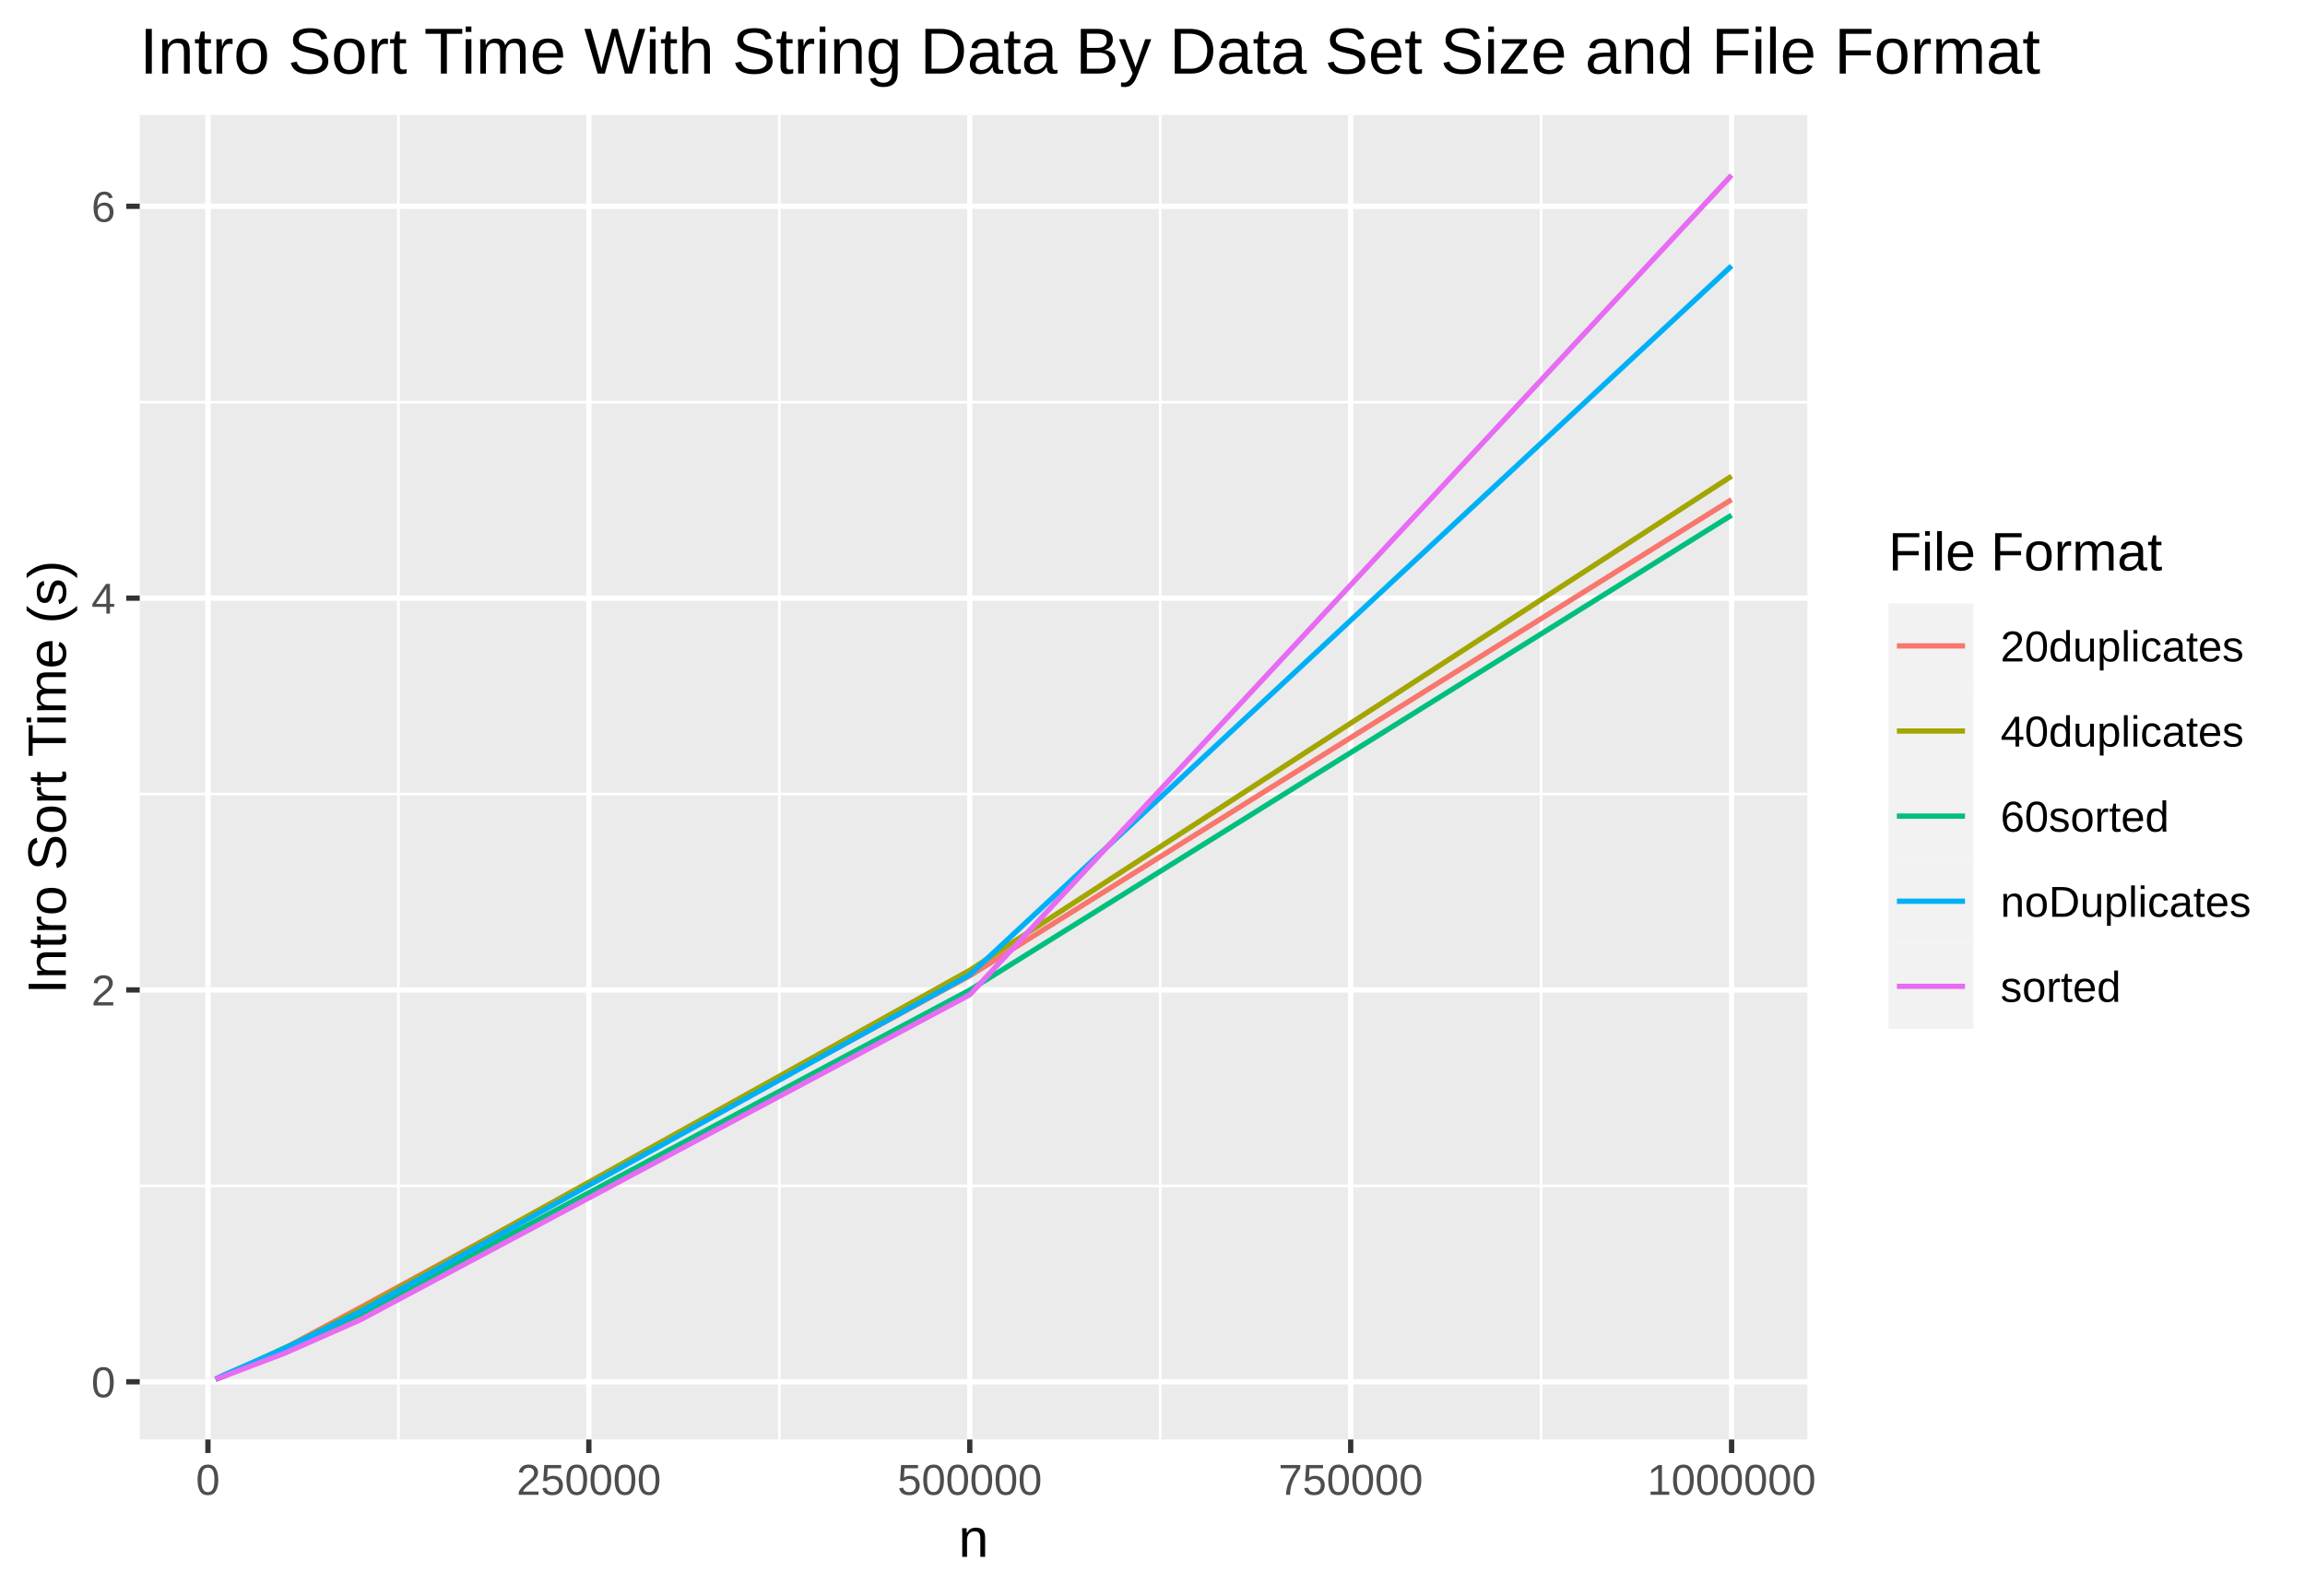
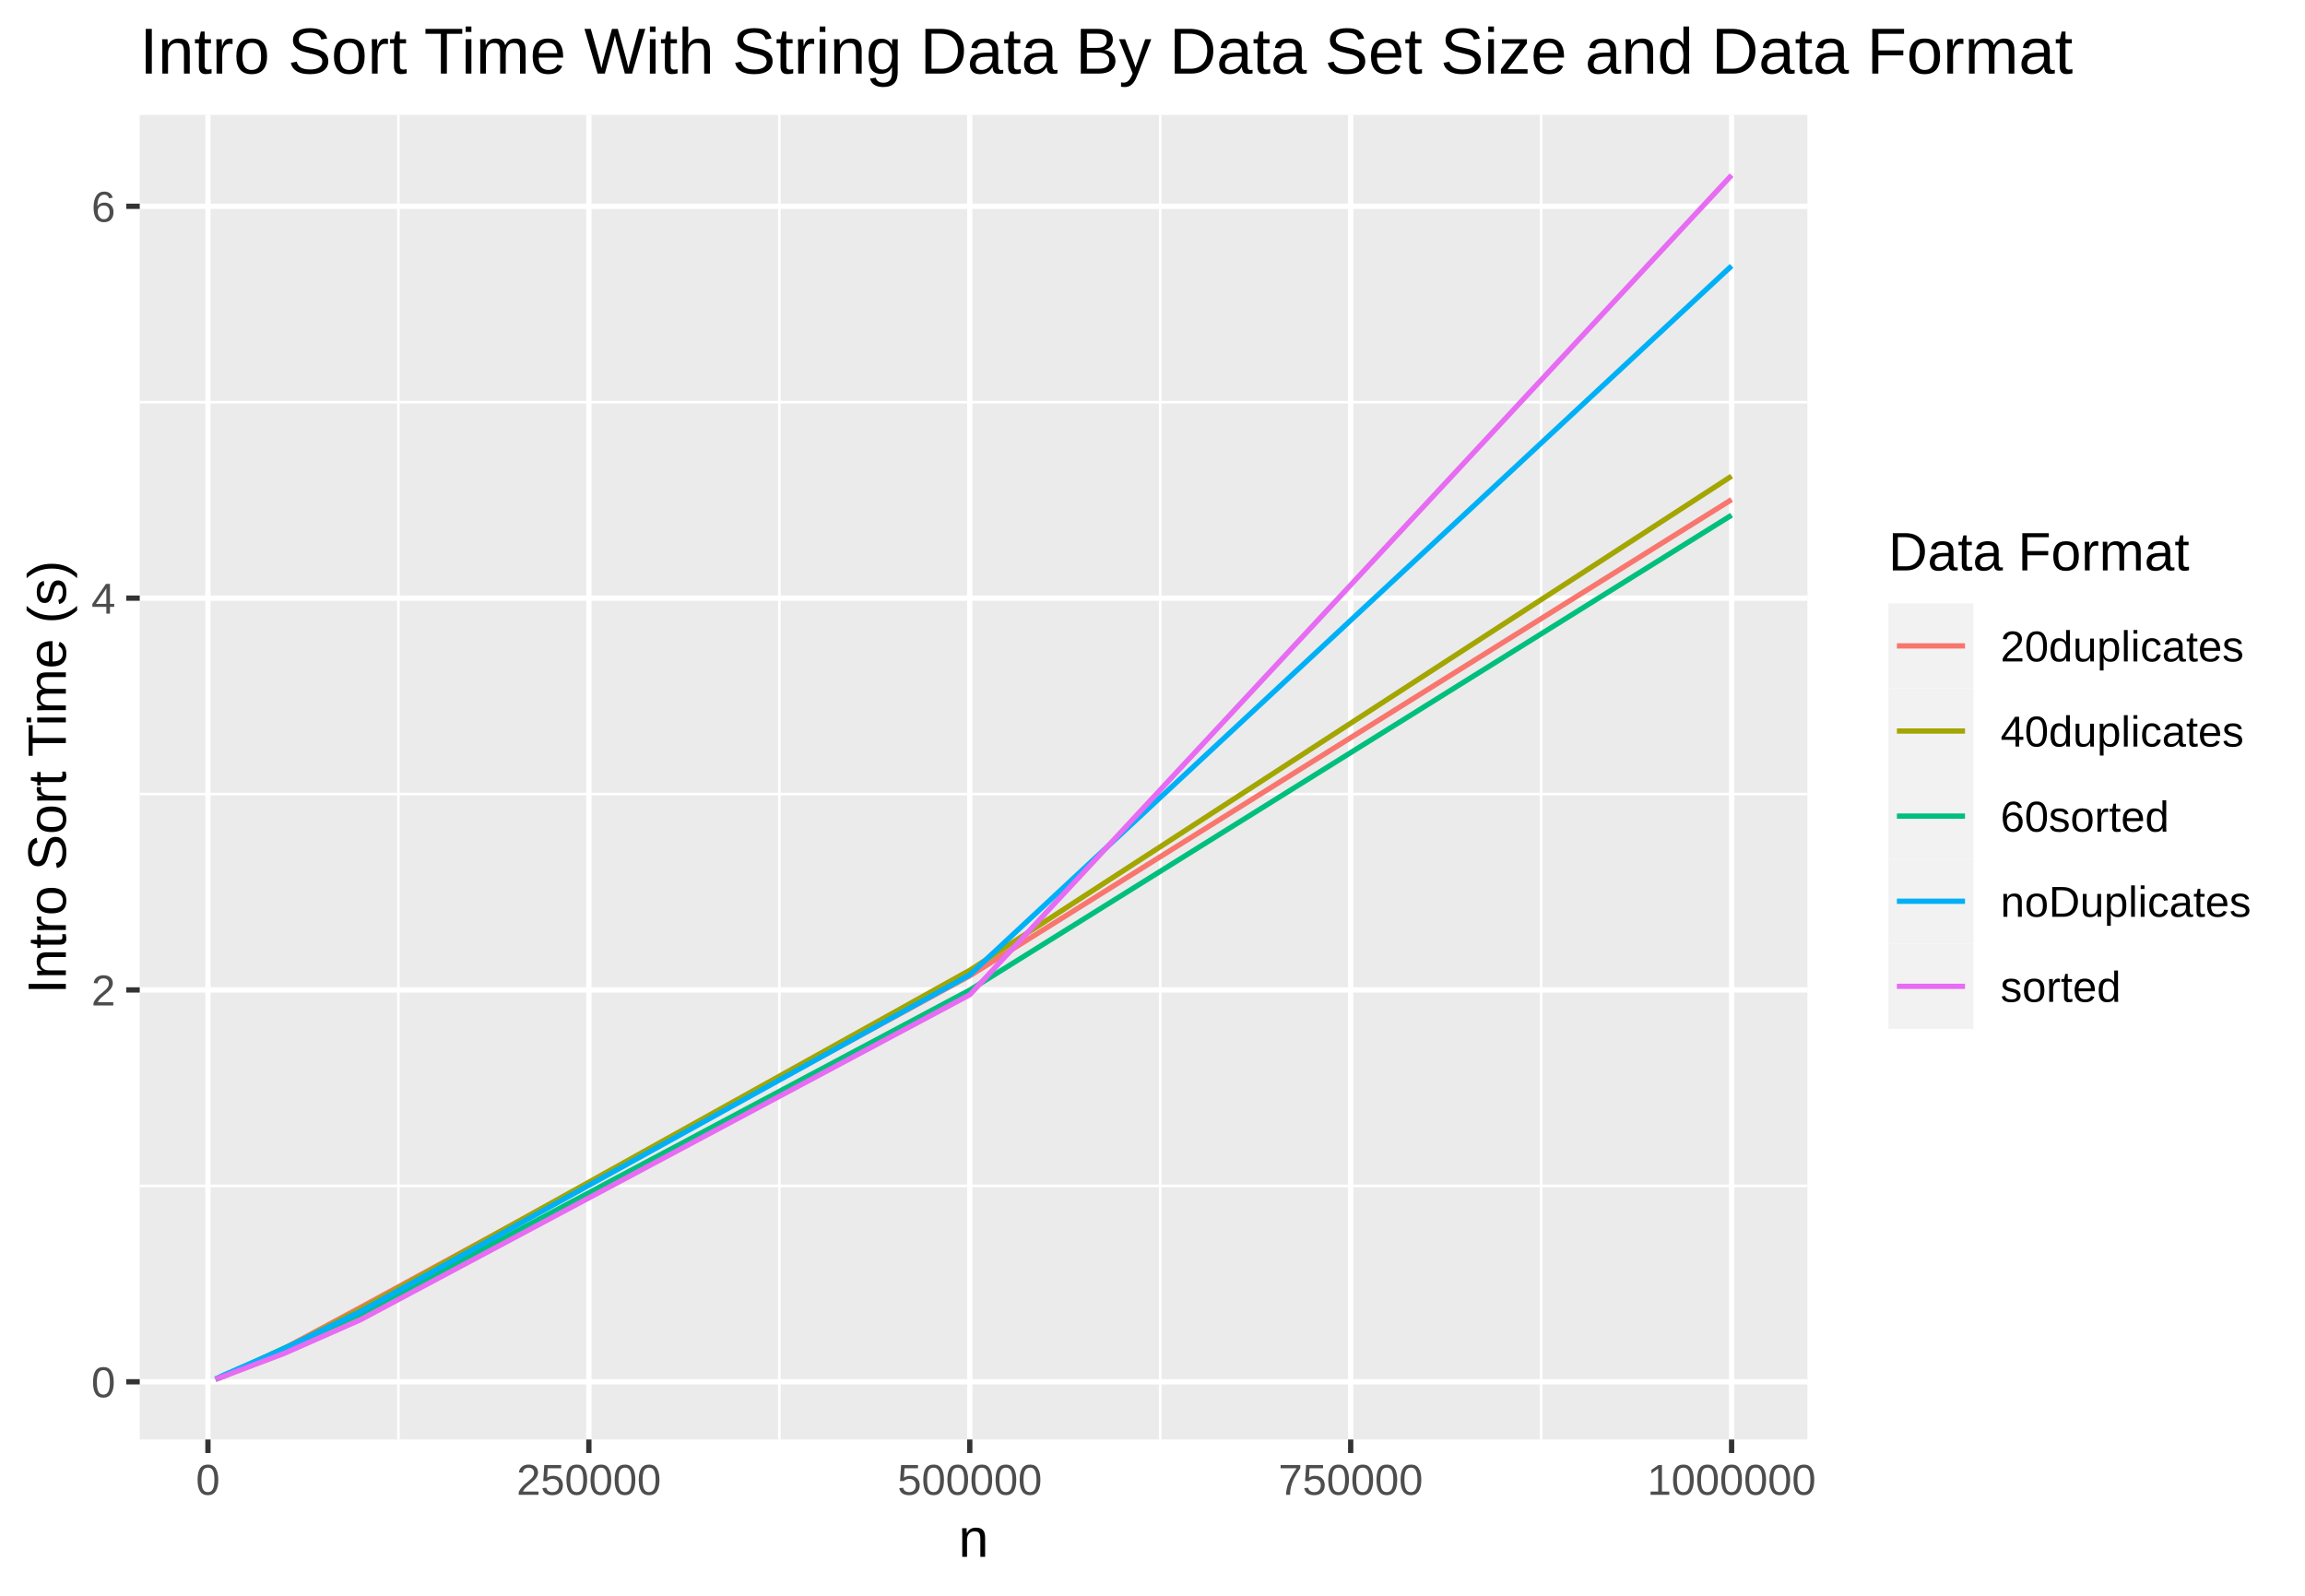
<svg xmlns="http://www.w3.org/2000/svg" class="svglite" width="468.00pt" height="324.00pt" viewBox="0 0 468.00 324.00">
  <defs>
    <style type="text/css">
    .svglite line, .svglite polyline, .svglite polygon, .svglite path, .svglite rect, .svglite circle {
      fill: none;
      stroke: #000000;
      stroke-linecap: round;
      stroke-linejoin: round;
      stroke-miterlimit: 10.00;
    }
    .svglite text {
      white-space: pre;
    }
  </style>
  </defs>
  <rect width="100%" height="100%" style="stroke: none; fill: #FFFFFF;" />
  <defs>
    <clipPath id="cpMC4wMHw0NjguMDB8MC4wMHwzMjQuMDA=">
      <rect x="0.00" y="0.00" width="468.00" height="324.00" />
    </clipPath>
  </defs>
  <g clip-path="url(#cpMC4wMHw0NjguMDB8MC4wMHwzMjQuMDA=)">
    <rect x="0.00" y="0.00" width="468.00" height="324.00" style="stroke-width: 1.07; stroke: #FFFFFF; fill: #FFFFFF;" />
  </g>
  <defs>
    <clipPath id="cpMjguMzd8MzY2Ljk4fDIzLjM0fDI5Mi4yNw==">
      <rect x="28.37" y="23.34" width="338.60" height="268.93" />
    </clipPath>
  </defs>
  <g clip-path="url(#cpMjguMzd8MzY2Ljk4fDIzLjM0fDI5Mi4yNw==)">
    <rect x="28.37" y="23.34" width="338.60" height="268.93" style="stroke-width: 1.07; stroke: none; fill: #EBEBEB;" />
    <polyline points="28.37,240.77 366.98,240.77 " style="stroke-width: 0.53; stroke: #FFFFFF; stroke-linecap: butt;" />
    <polyline points="28.37,161.22 366.98,161.22 " style="stroke-width: 0.53; stroke: #FFFFFF; stroke-linecap: butt;" />
    <polyline points="28.37,81.66 366.98,81.66 " style="stroke-width: 0.53; stroke: #FFFFFF; stroke-linecap: butt;" />
    <polyline points="80.89,292.27 80.89,23.34 " style="stroke-width: 0.53; stroke: #FFFFFF; stroke-linecap: butt;" />
    <polyline points="158.23,292.27 158.23,23.34 " style="stroke-width: 0.53; stroke: #FFFFFF; stroke-linecap: butt;" />
    <polyline points="235.57,292.27 235.57,23.34 " style="stroke-width: 0.53; stroke: #FFFFFF; stroke-linecap: butt;" />
    <polyline points="312.91,292.27 312.91,23.34 " style="stroke-width: 0.53; stroke: #FFFFFF; stroke-linecap: butt;" />
    <polyline points="28.37,280.55 366.98,280.55 " style="stroke-width: 1.07; stroke: #FFFFFF; stroke-linecap: butt;" />
    <polyline points="28.37,200.99 366.98,200.99 " style="stroke-width: 1.07; stroke: #FFFFFF; stroke-linecap: butt;" />
    <polyline points="28.37,121.44 366.98,121.44 " style="stroke-width: 1.07; stroke: #FFFFFF; stroke-linecap: butt;" />
    <polyline points="28.37,41.88 366.98,41.88 " style="stroke-width: 1.07; stroke: #FFFFFF; stroke-linecap: butt;" />
    <polyline points="42.22,292.27 42.22,23.34 " style="stroke-width: 1.07; stroke: #FFFFFF; stroke-linecap: butt;" />
    <polyline points="119.56,292.27 119.56,23.34 " style="stroke-width: 1.07; stroke: #FFFFFF; stroke-linecap: butt;" />
    <polyline points="196.90,292.27 196.90,23.34 " style="stroke-width: 1.07; stroke: #FFFFFF; stroke-linecap: butt;" />
    <polyline points="274.24,292.27 274.24,23.34 " style="stroke-width: 1.07; stroke: #FFFFFF; stroke-linecap: butt;" />
    <polyline points="351.58,292.27 351.58,23.34 " style="stroke-width: 1.07; stroke: #FFFFFF; stroke-linecap: butt;" />
    <polyline points="43.76,280.01 45.31,279.48 57.68,273.79 73.15,265.48 196.90,198.12 351.58,101.43 " style="stroke-width: 1.07; stroke: #F8766D; stroke-linecap: butt;" />
    <polyline points="43.76,279.99 45.31,279.46 57.68,273.94 73.15,265.83 196.90,197.00 351.58,96.67 " style="stroke-width: 1.07; stroke: #A3A500; stroke-linecap: butt;" />
    <polyline points="43.76,280.04 45.31,279.42 57.68,273.73 73.15,266.86 196.90,201.02 351.58,104.59 " style="stroke-width: 1.07; stroke: #00BF7D; stroke-linecap: butt;" />
    <polyline points="43.76,280.02 45.31,279.24 57.68,273.85 73.15,266.31 196.90,197.91 351.58,53.98 " style="stroke-width: 1.07; stroke: #00B0F6; stroke-linecap: butt;" />
    <polyline points="43.76,280.02 45.31,279.48 57.68,274.79 73.15,267.97 196.90,201.97 351.58,35.56 " style="stroke-width: 1.07; stroke: #E76BF3; stroke-linecap: butt;" />
  </g>
  <g clip-path="url(#cpMC4wMHw0NjguMDB8MC4wMHwzMjQuMDA=)">
    <text x="23.44" y="283.70" text-anchor="end" style="font-size: 8.80px;fill: #4D4D4D; font-family: &quot;Arial&quot;;" textLength="4.90px" lengthAdjust="spacingAndGlyphs">0</text>
    <text x="23.44" y="204.15" text-anchor="end" style="font-size: 8.80px;fill: #4D4D4D; font-family: &quot;Arial&quot;;" textLength="4.90px" lengthAdjust="spacingAndGlyphs">2</text>
    <text x="23.44" y="124.59" text-anchor="end" style="font-size: 8.80px;fill: #4D4D4D; font-family: &quot;Arial&quot;;" textLength="4.90px" lengthAdjust="spacingAndGlyphs">4</text>
    <text x="23.44" y="45.04" text-anchor="end" style="font-size: 8.80px;fill: #4D4D4D; font-family: &quot;Arial&quot;;" textLength="4.90px" lengthAdjust="spacingAndGlyphs">6</text>
    <polyline points="25.63,280.55 28.37,280.55 " style="stroke-width: 1.07; stroke: #333333; stroke-linecap: butt;" />
    <polyline points="25.63,200.99 28.37,200.99 " style="stroke-width: 1.07; stroke: #333333; stroke-linecap: butt;" />
    <polyline points="25.63,121.44 28.37,121.44 " style="stroke-width: 1.07; stroke: #333333; stroke-linecap: butt;" />
    <polyline points="25.63,41.88 28.37,41.88 " style="stroke-width: 1.07; stroke: #333333; stroke-linecap: butt;" />
    <polyline points="42.22,295.01 42.22,292.27 " style="stroke-width: 1.07; stroke: #333333; stroke-linecap: butt;" />
    <polyline points="119.56,295.01 119.56,292.27 " style="stroke-width: 1.07; stroke: #333333; stroke-linecap: butt;" />
    <polyline points="196.90,295.01 196.90,292.27 " style="stroke-width: 1.07; stroke: #333333; stroke-linecap: butt;" />
    <polyline points="274.24,295.01 274.24,292.27 " style="stroke-width: 1.07; stroke: #333333; stroke-linecap: butt;" />
    <polyline points="351.58,295.01 351.58,292.27 " style="stroke-width: 1.07; stroke: #333333; stroke-linecap: butt;" />
    <text x="42.22" y="303.50" text-anchor="middle" style="font-size: 8.80px;fill: #4D4D4D; font-family: &quot;Arial&quot;;" textLength="4.90px" lengthAdjust="spacingAndGlyphs">0</text>
    <text x="119.56" y="303.50" text-anchor="middle" style="font-size: 8.80px;fill: #4D4D4D; font-family: &quot;Arial&quot;;" textLength="29.38px" lengthAdjust="spacingAndGlyphs">250000</text>
    <text x="196.90" y="303.50" text-anchor="middle" style="font-size: 8.80px;fill: #4D4D4D; font-family: &quot;Arial&quot;;" textLength="29.38px" lengthAdjust="spacingAndGlyphs">500000</text>
    <text x="274.24" y="303.50" text-anchor="middle" style="font-size: 8.80px;fill: #4D4D4D; font-family: &quot;Arial&quot;;" textLength="29.38px" lengthAdjust="spacingAndGlyphs">750000</text>
    <text x="351.58" y="303.50" text-anchor="middle" style="font-size: 8.80px;fill: #4D4D4D; font-family: &quot;Arial&quot;;" textLength="34.27px" lengthAdjust="spacingAndGlyphs">1000000</text>
    <text x="197.67" y="316.09" text-anchor="middle" style="font-size: 11.00px; font-family: &quot;Arial&quot;;" textLength="6.12px" lengthAdjust="spacingAndGlyphs">n</text>
    <text transform="translate(13.37,157.80) rotate(-90)" text-anchor="middle" style="font-size: 11.00px; font-family: &quot;Arial&quot;;" textLength="88.62px" lengthAdjust="spacingAndGlyphs">Intro Sort Time (s)</text>
    <rect x="377.93" y="101.22" width="84.59" height="113.16" style="stroke-width: 1.07; stroke: none; fill: #FFFFFF;" />
-     <text x="383.41" y="115.81" style="font-size: 11.00px; font-family: &quot;Arial&quot;;" textLength="55.61px" lengthAdjust="spacingAndGlyphs">File Format</text>
+     <text x="383.41" y="115.81" style="font-size: 11.00px; font-family: &quot;Arial&quot;;" textLength="61.13px" lengthAdjust="spacingAndGlyphs">Data Format</text>
    <rect x="383.41" y="122.50" width="17.28" height="17.28" style="stroke-width: 1.07; stroke: none; fill: #F2F2F2;" />
    <line x1="385.14" y1="131.14" x2="398.97" y2="131.14" style="stroke-width: 1.07; stroke: #F8766D; stroke-linecap: butt;" />
    <rect x="383.41" y="139.78" width="17.28" height="17.28" style="stroke-width: 1.07; stroke: none; fill: #F2F2F2;" />
    <line x1="385.14" y1="148.42" x2="398.97" y2="148.42" style="stroke-width: 1.07; stroke: #A3A500; stroke-linecap: butt;" />
    <rect x="383.41" y="157.06" width="17.28" height="17.28" style="stroke-width: 1.07; stroke: none; fill: #F2F2F2;" />
    <line x1="385.14" y1="165.70" x2="398.97" y2="165.70" style="stroke-width: 1.07; stroke: #00BF7D; stroke-linecap: butt;" />
    <rect x="383.41" y="174.34" width="17.28" height="17.28" style="stroke-width: 1.07; stroke: none; fill: #F2F2F2;" />
    <line x1="385.14" y1="182.98" x2="398.97" y2="182.98" style="stroke-width: 1.07; stroke: #00B0F6; stroke-linecap: butt;" />
    <rect x="383.41" y="191.62" width="17.28" height="17.28" style="stroke-width: 1.07; stroke: none; fill: #F2F2F2;" />
    <line x1="385.14" y1="200.26" x2="398.97" y2="200.26" style="stroke-width: 1.07; stroke: #E76BF3; stroke-linecap: butt;" />
    <text x="406.17" y="134.30" style="font-size: 8.80px; font-family: &quot;Arial&quot;;" textLength="49.41px" lengthAdjust="spacingAndGlyphs">20duplicates</text>
    <text x="406.17" y="151.58" style="font-size: 8.80px; font-family: &quot;Arial&quot;;" textLength="49.41px" lengthAdjust="spacingAndGlyphs">40duplicates</text>
    <text x="406.17" y="168.86" style="font-size: 8.80px; font-family: &quot;Arial&quot;;" textLength="34.25px" lengthAdjust="spacingAndGlyphs">60sorted</text>
    <text x="406.17" y="186.14" style="font-size: 8.80px; font-family: &quot;Arial&quot;;" textLength="50.87px" lengthAdjust="spacingAndGlyphs">noDuplicates</text>
    <text x="406.17" y="203.42" style="font-size: 8.80px; font-family: &quot;Arial&quot;;" textLength="24.46px" lengthAdjust="spacingAndGlyphs">sorted</text>
-     <text x="28.37" y="14.94" style="font-size: 13.20px; font-family: &quot;Arial&quot;;" textLength="386.34px" lengthAdjust="spacingAndGlyphs">Intro Sort Time With String Data By Data Set Size and File Format</text>
+     <text x="28.37" y="14.94" style="font-size: 13.20px; font-family: &quot;Arial&quot;;" textLength="392.95px" lengthAdjust="spacingAndGlyphs">Intro Sort Time With String Data By Data Set Size and Data Format</text>
  </g>
</svg>
